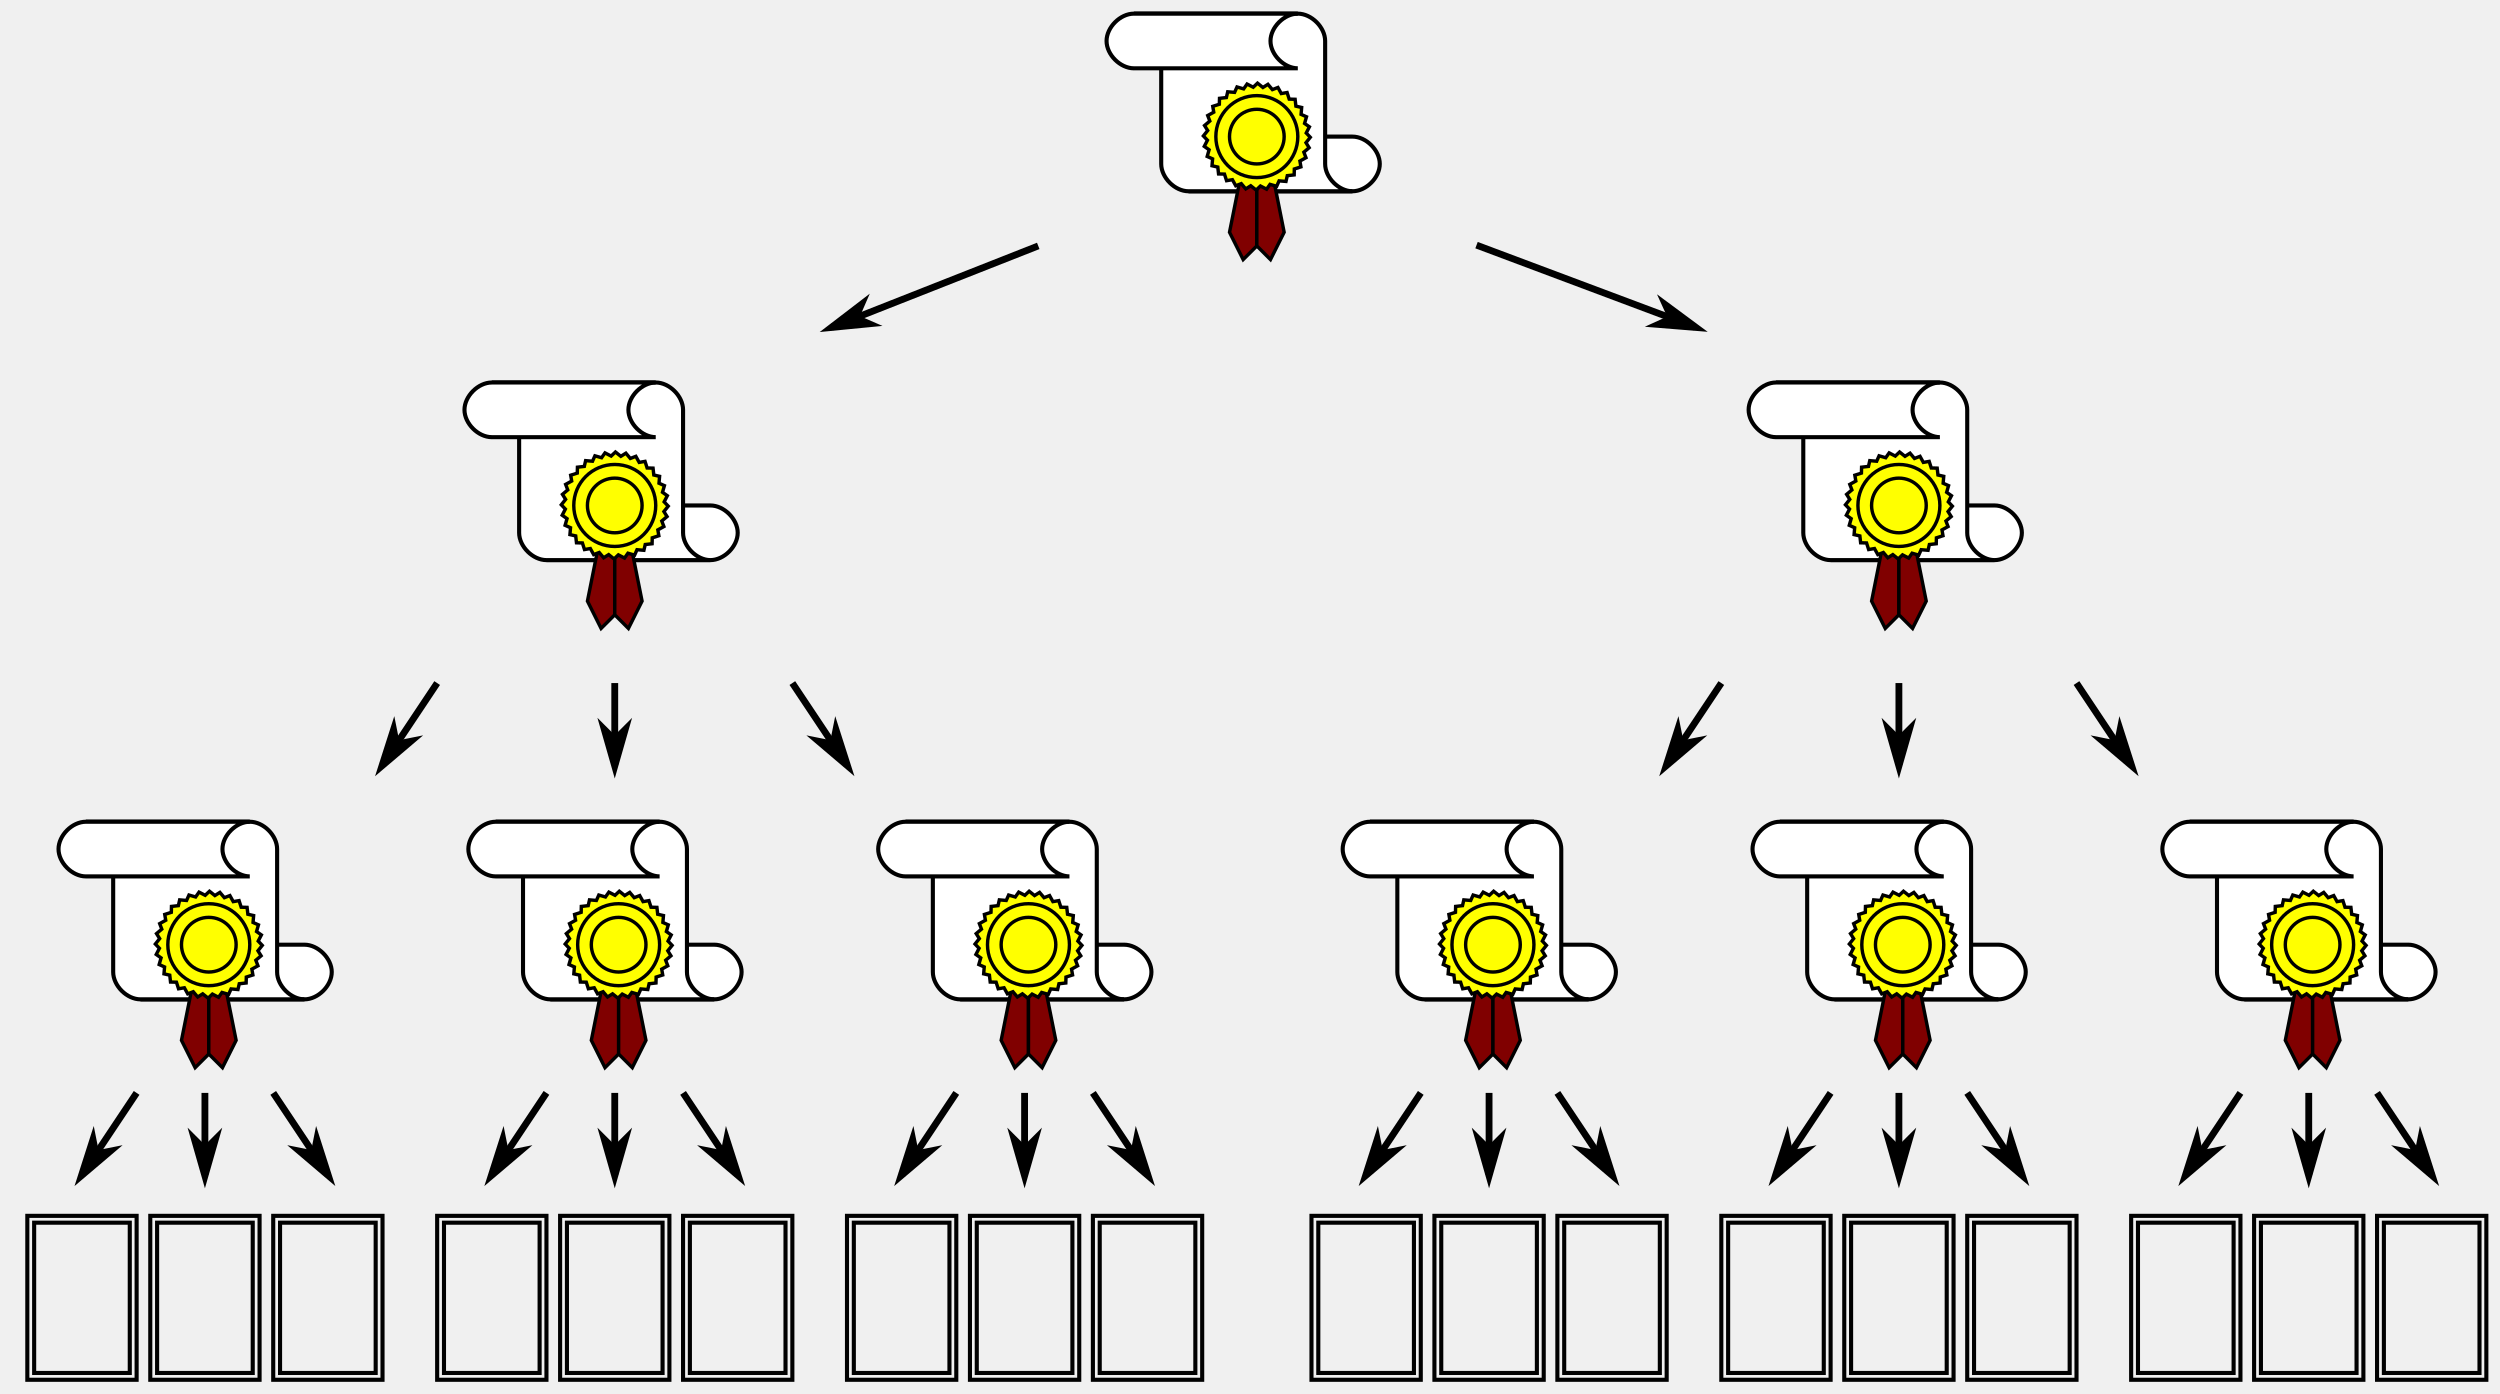
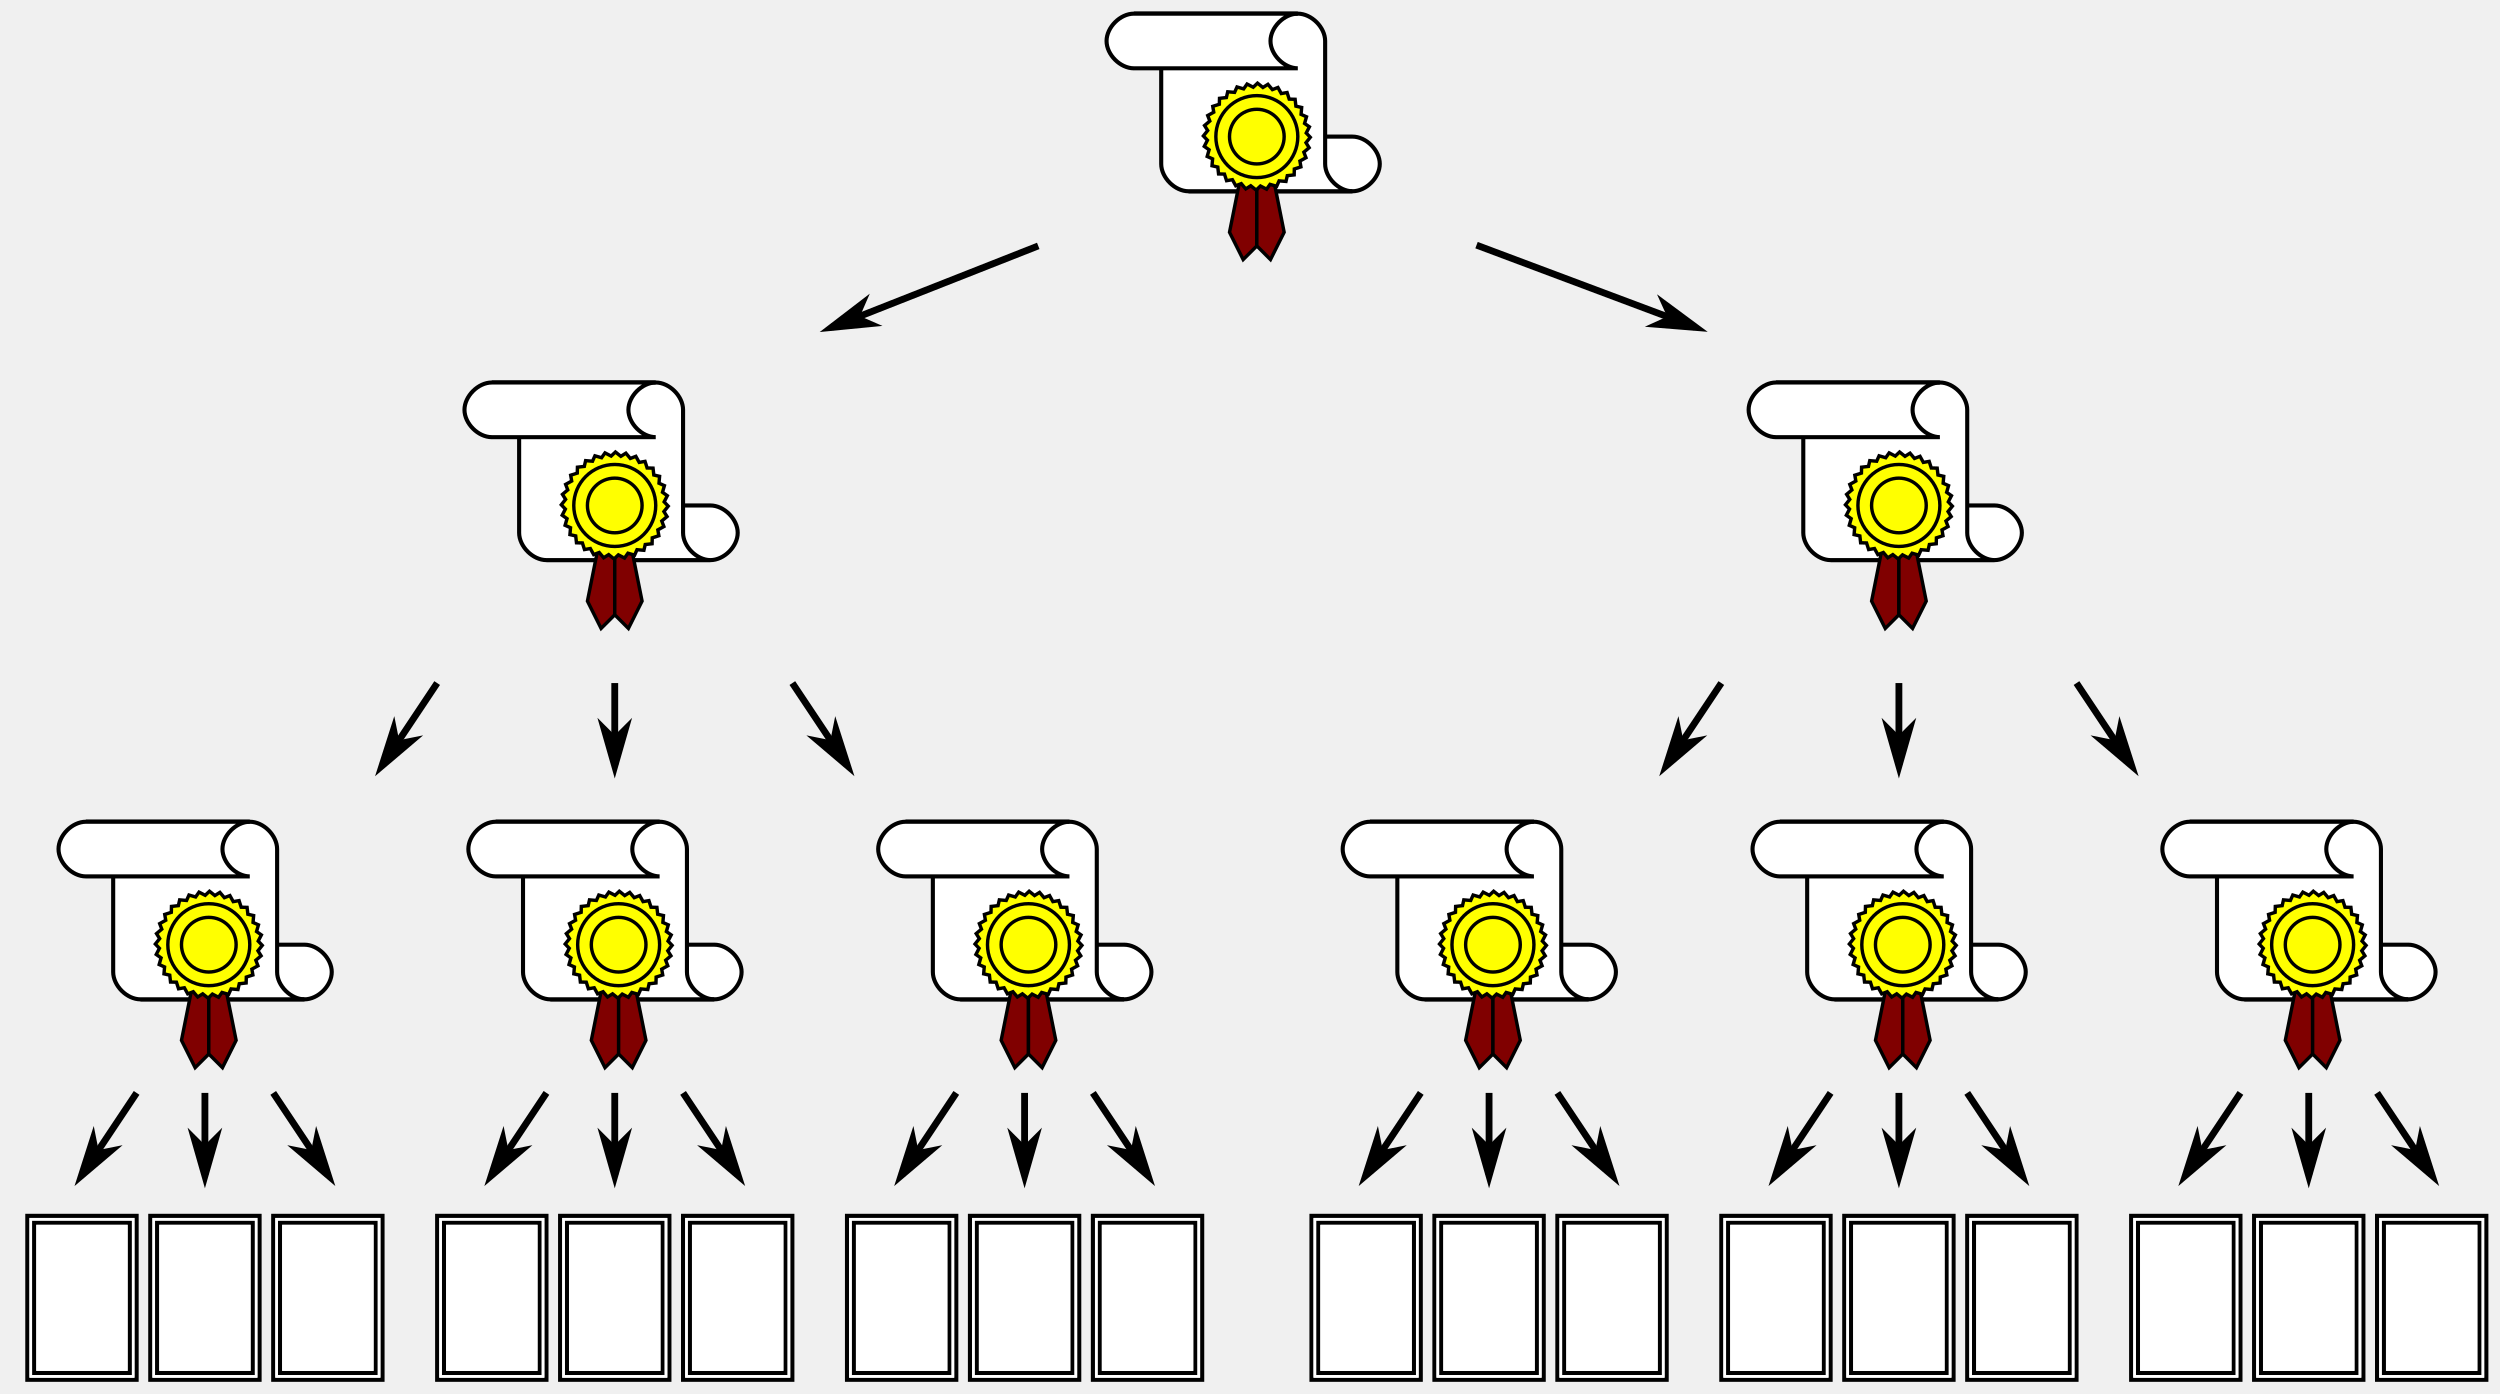
<svg xmlns="http://www.w3.org/2000/svg" xmlns:xlink="http://www.w3.org/1999/xlink" width="732" height="408" viewBox="0 0 193.675 107.95" version="1.1" id="svg8">
  <defs id="defs2">
    <marker style="overflow:visible" id="marker56533" refX="0" refY="0" orient="auto">
      <path transform="matrix(-0.4,0,0,-0.4,-4,0)" style="fill:#000000;fill-opacity:1;fill-rule:evenodd;stroke:#000000;stroke-width:1pt;stroke-opacity:1" d="M 0,0 5,-5 -12.5,0 5,5 Z" id="path56531" />
    </marker>
    <marker orient="auto" refY="0" refX="0" id="marker53751" style="overflow:visible">
      <path id="path53749" d="M 0,0 5,-5 -12.5,0 5,5 Z" style="fill:#000000;fill-opacity:1;fill-rule:evenodd;stroke:#000000;stroke-width:1pt;stroke-opacity:1" transform="matrix(-0.4,0,0,-0.4,-4,0)" />
    </marker>
    <marker style="overflow:visible" id="marker37787" refX="0" refY="0" orient="auto">
      <path transform="matrix(-0.4,0,0,-0.4,-4,0)" style="fill:#000000;fill-opacity:1;fill-rule:evenodd;stroke:#000000;stroke-width:1pt;stroke-opacity:1" d="M 0,0 5,-5 -12.5,0 5,5 Z" id="path37785" />
    </marker>
    <marker orient="auto" refY="0" refX="0" id="marker1643" style="overflow:visible">
      <path id="path1641" d="M 0,0 5,-5 -12.5,0 5,5 Z" style="fill:#000000;fill-opacity:1;fill-rule:evenodd;stroke:#000000;stroke-width:1pt;stroke-opacity:1" transform="matrix(-0.4,0,0,-0.4,-4,0)" />
    </marker>
    <marker orient="auto" refY="0" refX="0" id="marker3997" style="overflow:visible">
      <path id="path3995" d="M 0,0 5,-5 -12.5,0 5,5 Z" style="fill:#000000;fill-opacity:1;fill-rule:evenodd;stroke:#000000;stroke-width:1pt;stroke-opacity:1" transform="matrix(-0.4,0,0,-0.4,-4,0)" />
    </marker>
    <marker style="overflow:visible" id="marker2353" refX="0" refY="0" orient="auto">
      <path transform="matrix(-0.4,0,0,-0.4,-4,0)" style="fill:#000000;fill-opacity:1;fill-rule:evenodd;stroke:#000000;stroke-width:1pt;stroke-opacity:1" d="M 0,0 5,-5 -12.5,0 5,5 Z" id="path2351" />
    </marker>
    <marker orient="auto" refY="0" refX="0" id="marker25461" style="overflow:visible">
      <path id="path25459" d="M 0,0 5,-5 -12.5,0 5,5 Z" style="fill:#000000;fill-opacity:1;fill-rule:evenodd;stroke:#000000;stroke-width:1pt;stroke-opacity:1" transform="matrix(-0.4,0,0,-0.4,-4,0)" />
    </marker>
    <marker orient="auto" refY="0" refX="0" id="marker2311" style="overflow:visible">
      <path id="path2309" d="M 0,0 5,-5 -12.5,0 5,5 Z" style="fill:#000000;fill-opacity:1;fill-rule:evenodd;stroke:#000000;stroke-width:1pt;stroke-opacity:1" transform="matrix(-0.4,0,0,-0.4,-4,0)" />
    </marker>
    <marker orient="auto" refY="0" refX="0" id="marker2149" style="overflow:visible">
      <path id="path2147" d="M 0,0 5,-5 -12.5,0 5,5 Z" style="fill:#000000;fill-opacity:1;fill-rule:evenodd;stroke:#000000;stroke-width:1pt;stroke-opacity:1" transform="matrix(-0.4,0,0,-0.4,-4,0)" />
    </marker>
    <marker style="overflow:visible" id="marker1999" refX="0" refY="0" orient="auto">
      <path transform="matrix(-0.4,0,0,-0.4,-4,0)" style="fill:#000000;fill-opacity:1;fill-rule:evenodd;stroke:#000000;stroke-width:1pt;stroke-opacity:1" d="M 0,0 5,-5 -12.5,0 5,5 Z" id="path1997" />
    </marker>
    <marker orient="auto" refY="0" refX="0" id="Arrow2Lend" style="overflow:visible">
      <path id="path1074" style="fill:#000000;fill-opacity:1;fill-rule:evenodd;stroke:#000000;stroke-width:0.625;stroke-linejoin:round;stroke-opacity:1" d="M 8.719,4.034 -2.207,0.016 8.719,-4.002 c -1.745,2.372 -1.735,5.617 -6e-7,8.035 z" transform="matrix(-1.1,0,0,-1.1,-1.1,0)" />
    </marker>
    <marker orient="auto" refY="0" refX="0" id="Arrow1Lend" style="overflow:visible">
      <path id="path1056" d="M 0,0 5,-5 -12.5,0 5,5 Z" style="fill:#000000;fill-opacity:1;fill-rule:evenodd;stroke:#000000;stroke-width:1pt;stroke-opacity:1" transform="matrix(-0.8,0,0,-0.8,-10,0)" />
    </marker>
  </defs>
  <g id="layer1" style="display:inline" transform="translate(0,-189.05)">
    <flowRoot xml:space="preserve" id="flowRoot25" style="font-style:normal;font-weight:normal;font-size:40px;line-height:1.25;font-family:sans-serif;letter-spacing:0px;word-spacing:0px;fill:#000000;fill-opacity:1;stroke:none" transform="scale(0.2645833)">
      <flowRegion id="flowRegion27">
        <rect id="rect29" width="16" height="80" x="368" y="146.52" />
      </flowRegion>
      <flowPara id="flowPara31" />
    </flowRoot>
    <g id="g1049" transform="translate(22.225,-47.625)">
      <path id="path19" d="m 32.808,280.067 c 1.058,0 2.117,-1.058 2.117,-2.117 0,-1.058 -1.058,-2.117 -2.117,-2.117 H 20.108 c 1.058,0 2.117,1.058 2.117,2.117 0,1.058 -1.058,2.117 -2.117,2.117 z" style="fill:#ffffff;stroke:#000000;stroke-width:0.318;stroke-linecap:butt;stroke-linejoin:miter;stroke-miterlimit:4;stroke-dasharray:none;stroke-opacity:1" />
      <path id="path16" d="m 15.875,266.308 c 1.058,0 2.117,1.058 2.117,2.117 l -3e-6,9.525 c 0,1.058 1.058,2.117 2.117,2.117 h 12.7 c -1.058,0 -2.117,-1.058 -2.117,-2.117 l 8e-6,-9.525 c -8e-6,-1.058 -1.058,-2.117 -2.117,-2.117 z" style="fill:#ffffff;stroke:#000000;stroke-width:0.318;stroke-linecap:butt;stroke-linejoin:miter;stroke-miterlimit:4;stroke-dasharray:none;stroke-opacity:1" />
      <path id="path102" d="m 24.342,277.95 -1.058,5.292 1.058,2.117 1.058,-1.058 v -6.35 z" style="fill:#800000;stroke:#000000;stroke-width:0.265;stroke-linecap:butt;stroke-linejoin:miter;stroke-miterlimit:4;stroke-dasharray:none;stroke-opacity:1" />
      <path id="path104" d="m 25.4,277.95 h 1.058 l 1.058,5.292 -1.058,2.117 -1.058,-1.058 z" style="fill:#800000;stroke:#000000;stroke-width:0.265;stroke-linecap:butt;stroke-linejoin:miter;stroke-miterlimit:4;stroke-dasharray:none;stroke-opacity:1" />
      <path d="m 27.76,278.859 -0.102,0.447 -0.534,-0.045 -0.187,0.419 -0.515,-0.148 -0.265,0.374 -0.476,-0.246 -0.333,0.315 -0.419,-0.334 -0.388,0.244 -0.346,-0.409 -0.428,0.164 -0.259,-0.469 -0.452,0.077 -0.163,-0.51 -0.458,-0.013 -0.06,-0.532 -0.447,-0.102 0.045,-0.534 -0.419,-0.187 0.148,-0.515 -0.374,-0.265 0.246,-0.476 -0.315,-0.333 0.334,-0.419 -0.244,-0.388 0.409,-0.346 -0.164,-0.428 0.469,-0.259 -0.077,-0.452 0.51,-0.163 0.013,-0.458 0.532,-0.06 0.102,-0.447 0.534,0.045 0.187,-0.419 0.515,0.148 0.265,-0.374 0.476,0.246 0.333,-0.315 0.419,0.334 0.388,-0.244 0.346,0.409 0.428,-0.164 0.259,0.469 0.452,-0.077 0.163,0.51 0.458,0.013 0.06,0.532 0.447,0.102 -0.045,0.534 0.419,0.187 -0.148,0.515 0.374,0.265 -0.246,0.476 0.315,0.333 -0.334,0.419 0.244,0.388 -0.409,0.346 0.164,0.428 -0.469,0.259 0.077,0.452 -0.51,0.163 -0.013,0.458 z" id="path95" style="fill:#ffff00;stroke:#000000;stroke-width:0.265;stroke-miterlimit:4;stroke-dasharray:none" />
      <ellipse id="path93" style="fill:#ffff00;stroke:#000000;stroke-width:0.265;stroke-miterlimit:4;stroke-dasharray:none" ry="3.175" rx="3.175" cy="275.833" cx="25.4" />
      <ellipse cy="275.833" cx="25.4" id="path91" style="fill:#ffff00;stroke:#000000;stroke-width:0.265;stroke-miterlimit:4;stroke-dasharray:none" rx="2.117" ry="2.117" />
      <path id="path17" d="m 28.575,266.308 c -1.058,0 -2.117,1.058 -2.117,2.117 0,1.058 1.058,2.117 2.117,2.117 H 15.875 c -1.058,0 -2.117,-1.058 -2.117,-2.117 0,-1.058 1.058,-2.117 2.117,-2.117 z" style="fill:#ffffff;stroke:#000000;stroke-width:0.318;stroke-linecap:butt;stroke-linejoin:miter;stroke-miterlimit:4;stroke-dasharray:none;stroke-opacity:1" />
    </g>
    <path style="fill:none;stroke:#000000;stroke-width:0.529;stroke-linecap:butt;stroke-linejoin:miter;stroke-miterlimit:4;stroke-dasharray:none;stroke-opacity:1;marker-end:url(#marker37787)" d="m 47.625,241.967 v 6.35" id="path1051" />
    <use x="0" y="0" xlink:href="#g1049" id="use1411" transform="translate(0.3009223,34.02761)" width="100%" height="100%" />
    <path id="path1467" d="m 33.867,241.967 -4.233,6.35" style="fill:none;stroke:#000000;stroke-width:0.529;stroke-linecap:butt;stroke-linejoin:miter;stroke-miterlimit:4;stroke-dasharray:none;stroke-opacity:1;marker-end:url(#marker53751)" />
    <path id="path1775" d="m 61.383,241.967 4.233,6.35" style="fill:none;stroke:#000000;stroke-width:0.529;stroke-linecap:butt;stroke-linejoin:miter;stroke-miterlimit:4;stroke-dasharray:none;stroke-opacity:1;marker-end:url(#marker56533)" />
    <g id="g2459" transform="translate(21.16666,4.233333)">
      <rect y="279.538" x="22.754" height="11.642" width="7.408" id="rect2133" style="fill:none;fill-opacity:1;stroke:#000000;stroke-width:0.318;stroke-miterlimit:4;stroke-dasharray:none;stroke-opacity:1" />
      <rect y="279.008" x="22.225" height="12.7" width="8.467" id="rect2135" style="fill:none;fill-opacity:1;stroke:#000000;stroke-width:0.318;stroke-miterlimit:4;stroke-dasharray:none;stroke-opacity:1" ry="0" />
    </g>
    <use x="0" y="0" xlink:href="#g2459" id="use2461" transform="translate(-9.524999,9.7366666e-6)" width="100%" height="100%" />
    <use x="0" y="0" xlink:href="#g2459" id="use2463" transform="translate(9.525,9.7366666e-6)" width="100%" height="100%" />
    <use x="0" y="0" xlink:href="#g1049" id="use5499" width="100%" height="100%" transform="translate(49.74166,-28.575)" />
    <path id="path2269" d="m 80.433,208.1 -15.962,6.291" style="fill:none;stroke:#000000;stroke-width:0.529;stroke-linecap:butt;stroke-linejoin:miter;stroke-miterlimit:4;stroke-dasharray:none;stroke-opacity:1;marker-end:url(#marker2353)" />
    <path style="fill:none;stroke:#000000;stroke-width:0.529;stroke-linecap:butt;stroke-linejoin:miter;stroke-miterlimit:4;stroke-dasharray:none;stroke-opacity:1;marker-end:url(#marker3997)" d="m 114.387,208.041 16.933,6.35" id="path3993" />
    <use x="0" y="0" xlink:href="#path1051" id="use14343" transform="translate(0,31.75)" width="100%" height="100%" />
    <use x="0" y="0" xlink:href="#path1467" id="use14345" transform="translate(8.466666,31.75)" width="100%" height="100%" />
    <use x="0" y="0" xlink:href="#path1775" id="use14347" transform="translate(-8.46667,31.75)" width="100%" height="100%" />
    <use x="0" y="0" xlink:href="#use1411" id="use14541" width="100%" height="100%" transform="translate(-31.75)" />
    <use x="0" y="0" xlink:href="#g2459" id="use14543" width="100%" height="100%" transform="translate(-31.75)" />
    <use x="0" y="0" xlink:href="#use2461" id="use14545" width="100%" height="100%" transform="translate(-31.75)" />
    <use x="0" y="0" xlink:href="#use2463" id="use14547" width="100%" height="100%" transform="translate(-31.75)" />
    <use x="0" y="0" xlink:href="#use14343" id="use14549" width="100%" height="100%" transform="translate(-31.75)" />
    <use x="0" y="0" xlink:href="#use14345" id="use14551" width="100%" height="100%" transform="translate(-31.75)" />
    <use x="0" y="0" xlink:href="#use14347" id="use14553" width="100%" height="100%" transform="translate(-31.75)" />
    <use x="0" y="0" xlink:href="#use1411" id="use14555" transform="translate(31.75)" width="100%" height="100%" />
    <use x="0" y="0" xlink:href="#g2459" id="use14557" transform="translate(31.75)" width="100%" height="100%" />
    <use x="0" y="0" xlink:href="#use2461" id="use14559" transform="translate(31.75)" width="100%" height="100%" />
    <use x="0" y="0" xlink:href="#use2463" id="use14561" transform="translate(31.75)" width="100%" height="100%" />
    <use x="0" y="0" xlink:href="#use14343" id="use14563" transform="translate(31.75)" width="100%" height="100%" />
    <use x="0" y="0" xlink:href="#use14345" id="use14565" transform="translate(31.75)" width="100%" height="100%" />
    <use x="0" y="0" xlink:href="#use14347" id="use14567" transform="translate(31.75)" width="100%" height="100%" />
    <use x="0" y="0" xlink:href="#g1049" id="use56613" transform="translate(99.48333)" width="100%" height="100%" />
    <use x="0" y="0" xlink:href="#path1051" id="use56615" transform="translate(99.48333)" width="100%" height="100%" />
    <use x="0" y="0" xlink:href="#use1411" id="use56617" transform="translate(99.48333)" width="100%" height="100%" />
    <use x="0" y="0" xlink:href="#path1467" id="use56619" transform="translate(99.48333)" width="100%" height="100%" />
    <use x="0" y="0" xlink:href="#path1775" id="use56621" transform="translate(99.48333)" width="100%" height="100%" />
    <use x="0" y="0" xlink:href="#g2459" id="use56623" transform="translate(99.48333)" width="100%" height="100%" />
    <use x="0" y="0" xlink:href="#use2461" id="use56625" transform="translate(99.48333)" width="100%" height="100%" />
    <use x="0" y="0" xlink:href="#use2463" id="use56627" transform="translate(99.48333)" width="100%" height="100%" />
    <use x="0" y="0" xlink:href="#use14343" id="use56629" transform="translate(99.48333)" width="100%" height="100%" />
    <use x="0" y="0" xlink:href="#use14345" id="use56631" transform="translate(99.48333)" width="100%" height="100%" />
    <use x="0" y="0" xlink:href="#use14347" id="use56633" transform="translate(99.48333)" width="100%" height="100%" />
    <use x="0" y="0" xlink:href="#use14541" id="use56635" transform="translate(99.48333)" width="100%" height="100%" />
    <use x="0" y="0" xlink:href="#use14543" id="use56637" transform="translate(99.48333)" width="100%" height="100%" />
    <use x="0" y="0" xlink:href="#use14545" id="use56639" transform="translate(99.48333)" width="100%" height="100%" />
    <use x="0" y="0" xlink:href="#use14547" id="use56641" transform="translate(99.48333)" width="100%" height="100%" />
    <use x="0" y="0" xlink:href="#use14549" id="use56643" transform="translate(99.48333)" width="100%" height="100%" />
    <use x="0" y="0" xlink:href="#use14551" id="use56645" transform="translate(99.48333)" width="100%" height="100%" />
    <use x="0" y="0" xlink:href="#use14553" id="use56647" transform="translate(99.48333)" width="100%" height="100%" />
    <use x="0" y="0" xlink:href="#use14555" id="use56649" transform="translate(99.48333)" width="100%" height="100%" />
    <use x="0" y="0" xlink:href="#use14557" id="use56651" transform="translate(99.48333)" width="100%" height="100%" />
    <use x="0" y="0" xlink:href="#use14559" id="use56653" transform="translate(99.48333)" width="100%" height="100%" />
    <use x="0" y="0" xlink:href="#use14561" id="use56655" transform="translate(99.48333)" width="100%" height="100%" />
    <use x="0" y="0" xlink:href="#use14563" id="use56657" transform="translate(99.48333)" width="100%" height="100%" />
    <use x="0" y="0" xlink:href="#use14565" id="use56659" transform="translate(99.48333)" width="100%" height="100%" />
    <use x="0" y="0" xlink:href="#use14567" id="use56661" transform="translate(99.48333)" width="100%" height="100%" />
+     <path style="opacity:1;fill:#ffffff;fill-opacity:1;fill-rule:nonzero;stroke:none;stroke-width:0.236;stroke-miterlimit:4;stroke-dasharray:none;stroke-opacity:1" d="m 10.655,380.016 v -21.375 H 23.999 37.343 v 21.375 21.375 H 23.999 10.655 Z" id="path1049" transform="matrix(0.2645833,0,0,0.2645833,0,189.05)" />
+     <path style="opacity:1;fill:#ffffff;fill-opacity:1;fill-rule:nonzero;stroke:none;stroke-width:0.236;stroke-miterlimit:4;stroke-dasharray:none;stroke-opacity:1" d="m 8.655,380.016 v -23.375 H 23.999 39.343 v 23.375 23.375 H 23.999 8.655 Z m 30,0 v -22.625 H 23.999 9.343 v 22.583 c 0,12.421 0.019,22.602 0.042,22.625 0.023,0.023 6.618,0.042 14.656,0.042 H 38.655 Z" id="path1052" transform="matrix(0.2645833,0,0,0.2645833,0,189.05)" />
+     <path style="opacity:1;fill:#ffffff;fill-opacity:1;fill-rule:nonzero;stroke:none;stroke-width:0.236;stroke-miterlimit:4;stroke-dasharray:none;stroke-opacity:1" d="m 46.655,380.016 v -21.375 h 13.344 13.344 v 21.375 21.375 h -13.344 -13.344 z" id="path1054" transform="matrix(0.2645833,0,0,0.2645833,0,189.05)" />
+     <path style="opacity:1;fill:#ffffff;fill-opacity:1;fill-rule:nonzero;stroke:none;stroke-width:0.236;stroke-miterlimit:4;stroke-dasharray:none;stroke-opacity:1" d="m 44.655,380.016 v -23.375 h 15.344 15.344 v 23.375 23.375 H 59.999 44.655 Z m 30,0 v -22.625 H 59.999 45.343 v 22.583 c 0,12.421 0.019,22.602 0.042,22.625 0.023,0.023 6.618,0.042 14.656,0.042 h 14.615 z" id="path1057" transform="matrix(0.2645833,0,0,0.2645833,0,189.05)" />
+     <path style="opacity:1;fill:#ffffff;fill-opacity:1;fill-rule:nonzero;stroke:none;stroke-width:0.236;stroke-miterlimit:4;stroke-dasharray:none;stroke-opacity:1" d="m 82.618,380.016 v -21.375 H 95.992 109.368 v 21.375 21.375 H 95.992 82.618 Z" id="path1059" transform="matrix(0.2645833,0,0,0.2645833,0,189.05)" />
+     <path style="opacity:1;fill:#ffffff;fill-opacity:1;fill-rule:nonzero;stroke:none;stroke-width:0.236;stroke-miterlimit:4;stroke-dasharray:none;stroke-opacity:1" d="m 80.618,380.016 v -23.375 H 95.992 111.368 v 23.375 23.375 H 95.992 80.618 Z m 30,0 v -22.625 H 95.992 81.368 v 22.625 22.625 H 95.992 110.618 Z" id="path1061" transform="matrix(0.2645833,0,0,0.2645833,0,189.05)" />
+     <path style="opacity:1;fill:#ffffff;fill-opacity:1;fill-rule:nonzero;stroke:none;stroke-width:0.236;stroke-miterlimit:4;stroke-dasharray:none;stroke-opacity:1" d="m 130.63,380.016 v -21.375 h 13.375 13.375 v 21.375 21.375 H 144.005 130.63 Z" id="path1063" transform="matrix(0.2645833,0,0,0.2645833,0,189.05)" />
+     <path style="opacity:1;fill:#ffffff;fill-opacity:1;fill-rule:nonzero;stroke:none;stroke-width:0.236;stroke-miterlimit:4;stroke-dasharray:none;stroke-opacity:1" d="m 128.63,380.016 v -23.375 h 15.375 15.375 v 23.375 23.375 H 144.005 128.63 Z m 30,0 v -22.625 H 144.005 129.38 v 22.625 22.625 h 14.625 14.625 z" id="path1065" transform="matrix(0.2645833,0,0,0.2645833,0,189.05)" />
+     <path style="opacity:1;fill:#ffffff;fill-opacity:1;fill-rule:nonzero;stroke:none;stroke-width:0.236;stroke-miterlimit:4;stroke-dasharray:none;stroke-opacity:1" d="m 164.63,380.016 v -23.375 h 15.375 15.375 v 23.375 23.375 H 180.005 164.63 Z m 30,0 v -22.625 H 180.005 165.38 v 22.625 22.625 h 14.625 14.625 z" id="path1067" transform="matrix(0.2645833,0,0,0.2645833,0,189.05)" />
+     <path style="opacity:1;fill:#ffffff;fill-opacity:1;fill-rule:nonzero;stroke:none;stroke-width:0.236;stroke-miterlimit:4;stroke-dasharray:none;stroke-opacity:1" d="m 166.63,380.016 v -21.375 h 13.375 13.375 v 21.375 21.375 H 180.005 166.63 Z" id="path1069" transform="matrix(0.2645833,0,0,0.2645833,0,189.05)" />
+     <path style="opacity:1;fill:#ffffff;fill-opacity:1;fill-rule:nonzero;stroke:none;stroke-width:0.236;stroke-miterlimit:4;stroke-dasharray:none;stroke-opacity:1" d="m 202.618,380.016 v -21.375 h 13.375 13.375 v 21.375 21.375 h -13.375 -13.375 z" id="path1071" transform="matrix(0.2645833,0,0,0.2645833,0,189.05)" />
+     <path style="opacity:1;fill:#ffffff;fill-opacity:1;fill-rule:nonzero;stroke:none;stroke-width:0.236;stroke-miterlimit:4;stroke-dasharray:none;stroke-opacity:1" d="m 200.618,380.016 v -23.375 h 15.375 15.375 v 23.375 23.375 h -15.375 -15.375 z m 30,0 v -22.625 h -14.625 -14.625 v 22.625 22.625 h 14.625 14.625 z" id="path1073" transform="matrix(0.2645833,0,0,0.2645833,0,189.05)" />
+     <path style="opacity:1;fill:#ffffff;fill-opacity:1;fill-rule:nonzero;stroke:none;stroke-width:0.236;stroke-miterlimit:4;stroke-dasharray:none;stroke-opacity:1" d="m 250.632,380.016 v -21.375 h 13.375 13.375 v 21.375 21.375 h -13.375 -13.375 z" id="path1075" transform="matrix(0.2645833,0,0,0.2645833,0,189.05)" />
+     <path style="opacity:1;fill:#ffffff;fill-opacity:1;fill-rule:nonzero;stroke:none;stroke-width:0.236;stroke-miterlimit:4;stroke-dasharray:none;stroke-opacity:1" d="m 248.632,380.016 v -23.375 h 15.375 15.375 v 23.375 23.375 h -15.375 -15.375 z m 30,0 v -22.625 h -14.625 -14.625 v 22.625 22.625 h 14.625 14.625 z" id="path1077" transform="matrix(0.2645833,0,0,0.2645833,0,189.05)" />
+     <path style="opacity:1;fill:#ffffff;fill-opacity:1;fill-rule:nonzero;stroke:none;stroke-width:0.236;stroke-miterlimit:4;stroke-dasharray:none;stroke-opacity:1" d="m 284.632,380.016 v -23.375 h 15.375 15.375 v 23.375 23.375 h -15.375 -15.375 z m 30,0 v -22.625 h -14.625 -14.625 v 22.625 22.625 h 14.625 14.625 z" id="path1079" transform="matrix(0.2645833,0,0,0.2645833,0,189.05)" />
+     <path style="opacity:1;fill:#ffffff;fill-opacity:1;fill-rule:nonzero;stroke:none;stroke-width:0.236;stroke-miterlimit:4;stroke-dasharray:none;stroke-opacity:1" d="m 286.632,380.016 v -21.375 h 13.375 13.375 v 21.375 21.375 h -13.375 -13.375 z" id="path1081" transform="matrix(0.2645833,0,0,0.2645833,0,189.05)" />
+     <path style="opacity:1;fill:#ffffff;fill-opacity:1;fill-rule:nonzero;stroke:none;stroke-width:0.236;stroke-miterlimit:4;stroke-dasharray:none;stroke-opacity:1" d="m 322.632,380.016 v -21.375 h 13.375 13.375 v 21.375 21.375 h -13.375 -13.375 z" id="path1083" transform="matrix(0.2645833,0,0,0.2645833,0,189.05)" />
+     <path style="opacity:1;fill:#ffffff;fill-opacity:1;fill-rule:nonzero;stroke:none;stroke-width:0.236;stroke-miterlimit:4;stroke-dasharray:none;stroke-opacity:1" d="m 320.632,380.016 v -23.375 h 15.375 15.375 v 23.375 23.375 h -15.375 -15.375 z m 30,0 v -22.625 h -14.625 -14.625 v 22.625 22.625 h 14.625 14.625 z" id="path1085" transform="matrix(0.2645833,0,0,0.2645833,0,189.05)" />
+     <path style="opacity:1;fill:#ffffff;fill-opacity:1;fill-rule:nonzero;stroke:none;stroke-width:0.236;stroke-miterlimit:4;stroke-dasharray:none;stroke-opacity:1" d="m 384.6,380.016 v -23.375 h 15.375 15.375 v 23.375 23.375 H 399.975 384.6 Z m 30,0 v -22.625 H 399.975 385.35 v 22.625 22.625 h 14.625 14.625 z" id="path1087" transform="matrix(0.2645833,0,0,0.2645833,0,189.05)" />
+     <path style="opacity:1;fill:#ffffff;fill-opacity:1;fill-rule:nonzero;stroke:none;stroke-width:0.236;stroke-miterlimit:4;stroke-dasharray:none;stroke-opacity:1" d="m 386.6,380.016 v -21.375 h 13.375 13.375 v 21.375 21.375 H 399.975 386.6 Z" id="path1089" transform="matrix(0.2645833,0,0,0.2645833,0,189.05)" />
+     <path style="opacity:1;fill:#ffffff;fill-opacity:1;fill-rule:nonzero;stroke:none;stroke-width:0.236;stroke-miterlimit:4;stroke-dasharray:none;stroke-opacity:1" d="m 420.6,380.016 v -23.375 h 15.375 15.375 v 23.375 23.375 H 435.975 420.6 Z m 30,0 v -22.625 H 435.975 421.35 v 22.625 22.625 h 14.625 14.625 z" id="path1091" transform="matrix(0.2645833,0,0,0.2645833,0,189.05)" />
+     <path style="opacity:1;fill:#ffffff;fill-opacity:1;fill-rule:nonzero;stroke:none;stroke-width:0.236;stroke-miterlimit:4;stroke-dasharray:none;stroke-opacity:1" d="m 422.6,380.016 v -21.375 h 13.375 13.375 v 21.375 21.375 H 435.975 422.6 Z" id="path1093" transform="matrix(0.2645833,0,0,0.2645833,0,189.05)" />
+     <path style="opacity:1;fill:#ffffff;fill-opacity:1;fill-rule:nonzero;stroke:none;stroke-width:0.236;stroke-miterlimit:4;stroke-dasharray:none;stroke-opacity:1" d="m 458.62,380.016 v -21.375 h 13.375 13.375 v 21.375 21.375 H 471.995 458.62 Z" id="path1095" transform="matrix(0.2645833,0,0,0.2645833,0,189.05)" />
+     <path style="opacity:1;fill:#ffffff;fill-opacity:1;fill-rule:nonzero;stroke:none;stroke-width:0.236;stroke-miterlimit:4;stroke-dasharray:none;stroke-opacity:1" d="m 456.62,380.016 v -23.375 h 15.375 15.375 v 23.375 23.375 H 471.995 456.62 Z m 30,0 v -22.625 H 471.995 457.37 v 22.625 22.625 h 14.625 14.625 z" id="path1097" transform="matrix(0.2645833,0,0,0.2645833,0,189.05)" />
+     <path style="opacity:1;fill:#ffffff;fill-opacity:1;fill-rule:nonzero;stroke:none;stroke-width:0.236;stroke-miterlimit:4;stroke-dasharray:none;stroke-opacity:1" d="m 506.608,380.016 v -21.375 h 13.375 13.375 v 21.375 21.375 h -13.375 -13.375 z" id="path1099" transform="matrix(0.2645833,0,0,0.2645833,0,189.05)" />
+     <path style="opacity:1;fill:#ffffff;fill-opacity:1;fill-rule:nonzero;stroke:none;stroke-width:0.236;stroke-miterlimit:4;stroke-dasharray:none;stroke-opacity:1" d="m 504.608,380.016 v -23.375 h 15.375 15.375 v 23.375 23.375 h -15.375 -15.375 z m 30,0 v -22.625 h -14.625 -14.625 v 22.625 22.625 h 14.625 14.625 z" id="path1101" transform="matrix(0.2645833,0,0,0.2645833,0,189.05)" />
+     <path style="opacity:1;fill:#ffffff;fill-opacity:1;fill-rule:nonzero;stroke:none;stroke-width:0.236;stroke-miterlimit:4;stroke-dasharray:none;stroke-opacity:1" d="m 540.607,380.016 v -23.375 h 15.375 15.375 v 23.375 23.375 h -15.375 -15.375 z m 30,0 v -22.625 h -14.625 -14.625 v 22.625 22.625 h 14.625 14.625 z" id="path1103" transform="matrix(0.2645833,0,0,0.2645833,0,189.05)" />
+     <path style="opacity:1;fill:#ffffff;fill-opacity:1;fill-rule:nonzero;stroke:none;stroke-width:0.236;stroke-miterlimit:4;stroke-dasharray:none;stroke-opacity:1" d="m 542.607,380.016 v -21.375 h 13.375 13.375 v 21.375 21.375 h -13.375 -13.375 z" id="path1105" transform="matrix(0.2645833,0,0,0.2645833,0,189.05)" />
+     <path style="opacity:1;fill:#ffffff;fill-opacity:1;fill-rule:nonzero;stroke:none;stroke-width:0.236;stroke-miterlimit:4;stroke-dasharray:none;stroke-opacity:1" d="m 578.648,380.016 v -21.375 h 13.375 13.375 v 21.375 21.375 h -13.375 -13.375 z" id="path1107" transform="matrix(0.2645833,0,0,0.2645833,0,189.05)" />
+     <path style="opacity:1;fill:#ffffff;fill-opacity:1;fill-rule:nonzero;stroke:none;stroke-width:0.236;stroke-miterlimit:4;stroke-dasharray:none;stroke-opacity:1" d="m 576.648,380.016 v -23.375 h 15.375 15.375 v 23.375 23.375 h -15.375 -15.375 z m 30,0 v -22.625 h -14.625 -14.625 v 22.625 22.625 h 14.625 14.625 z" id="path1109" transform="matrix(0.2645833,0,0,0.2645833,0,189.05)" />
+     <path style="opacity:1;fill:#ffffff;fill-opacity:1;fill-rule:nonzero;stroke:none;stroke-width:0.236;stroke-miterlimit:4;stroke-dasharray:none;stroke-opacity:1" d="m 626.625,380.016 v -21.375 H 640 653.375 v 21.375 21.375 H 640 626.625 Z" id="path1111" transform="matrix(0.2645833,0,0,0.2645833,0,189.05)" />
+     <path style="opacity:1;fill:#ffffff;fill-opacity:1;fill-rule:nonzero;stroke:none;stroke-width:0.236;stroke-miterlimit:4;stroke-dasharray:none;stroke-opacity:1" d="m 624.625,380.016 v -23.375 H 640 655.375 v 23.375 23.375 H 640 624.625 Z m 30,0 v -22.625 H 640 625.375 v 22.625 22.625 H 640 654.625 Z" id="path1113" transform="matrix(0.2645833,0,0,0.2645833,0,189.05)" />
+     <path style="opacity:1;fill:#ffffff;fill-opacity:1;fill-rule:nonzero;stroke:none;stroke-width:0.236;stroke-miterlimit:4;stroke-dasharray:none;stroke-opacity:1" d="m 662.625,380.016 v -21.375 H 676 689.375 v 21.375 21.375 H 676 662.625 Z" id="path1115" transform="matrix(0.2645833,0,0,0.2645833,0,189.05)" />
+     <path style="opacity:1;fill:#ffffff;fill-opacity:1;fill-rule:nonzero;stroke:none;stroke-width:0.236;stroke-miterlimit:4;stroke-dasharray:none;stroke-opacity:1" d="m 660.625,380.016 v -23.375 H 676 691.375 v 23.375 23.375 H 676 660.625 Z m 30,0 v -22.625 H 676 661.375 v 22.625 22.625 H 676 690.625 Z" id="path1117" transform="matrix(0.2645833,0,0,0.2645833,0,189.05)" />
+     <path style="opacity:1;fill:#ffffff;fill-opacity:1;fill-rule:nonzero;stroke:none;stroke-width:0.236;stroke-miterlimit:4;stroke-dasharray:none;stroke-opacity:1" d="m 698.66,380.016 v -21.375 h 13.344 13.344 v 21.375 21.375 H 712.004 698.66 Z" id="path1119" transform="matrix(0.2645833,0,0,0.2645833,0,189.05)" />
+     <path style="opacity:1;fill:#ffffff;fill-opacity:1;fill-rule:nonzero;stroke:none;stroke-width:0.236;stroke-miterlimit:4;stroke-dasharray:none;stroke-opacity:1" d="m 696.66,380.016 v -23.375 h 15.344 15.344 v 23.375 23.375 H 712.004 696.66 Z m 29.969,0 v -22.594 l -14.641,-0.016 -14.641,-0.016 v 22.625 22.625 l 14.641,-0.016 14.641,-0.016 z" id="path1121" transform="matrix(0.2645833,0,0,0.2645833,0,189.05)" />
  </g>
  <g id="layer2" style="display:inline" transform="translate(0,-189.05)" />
</svg>
